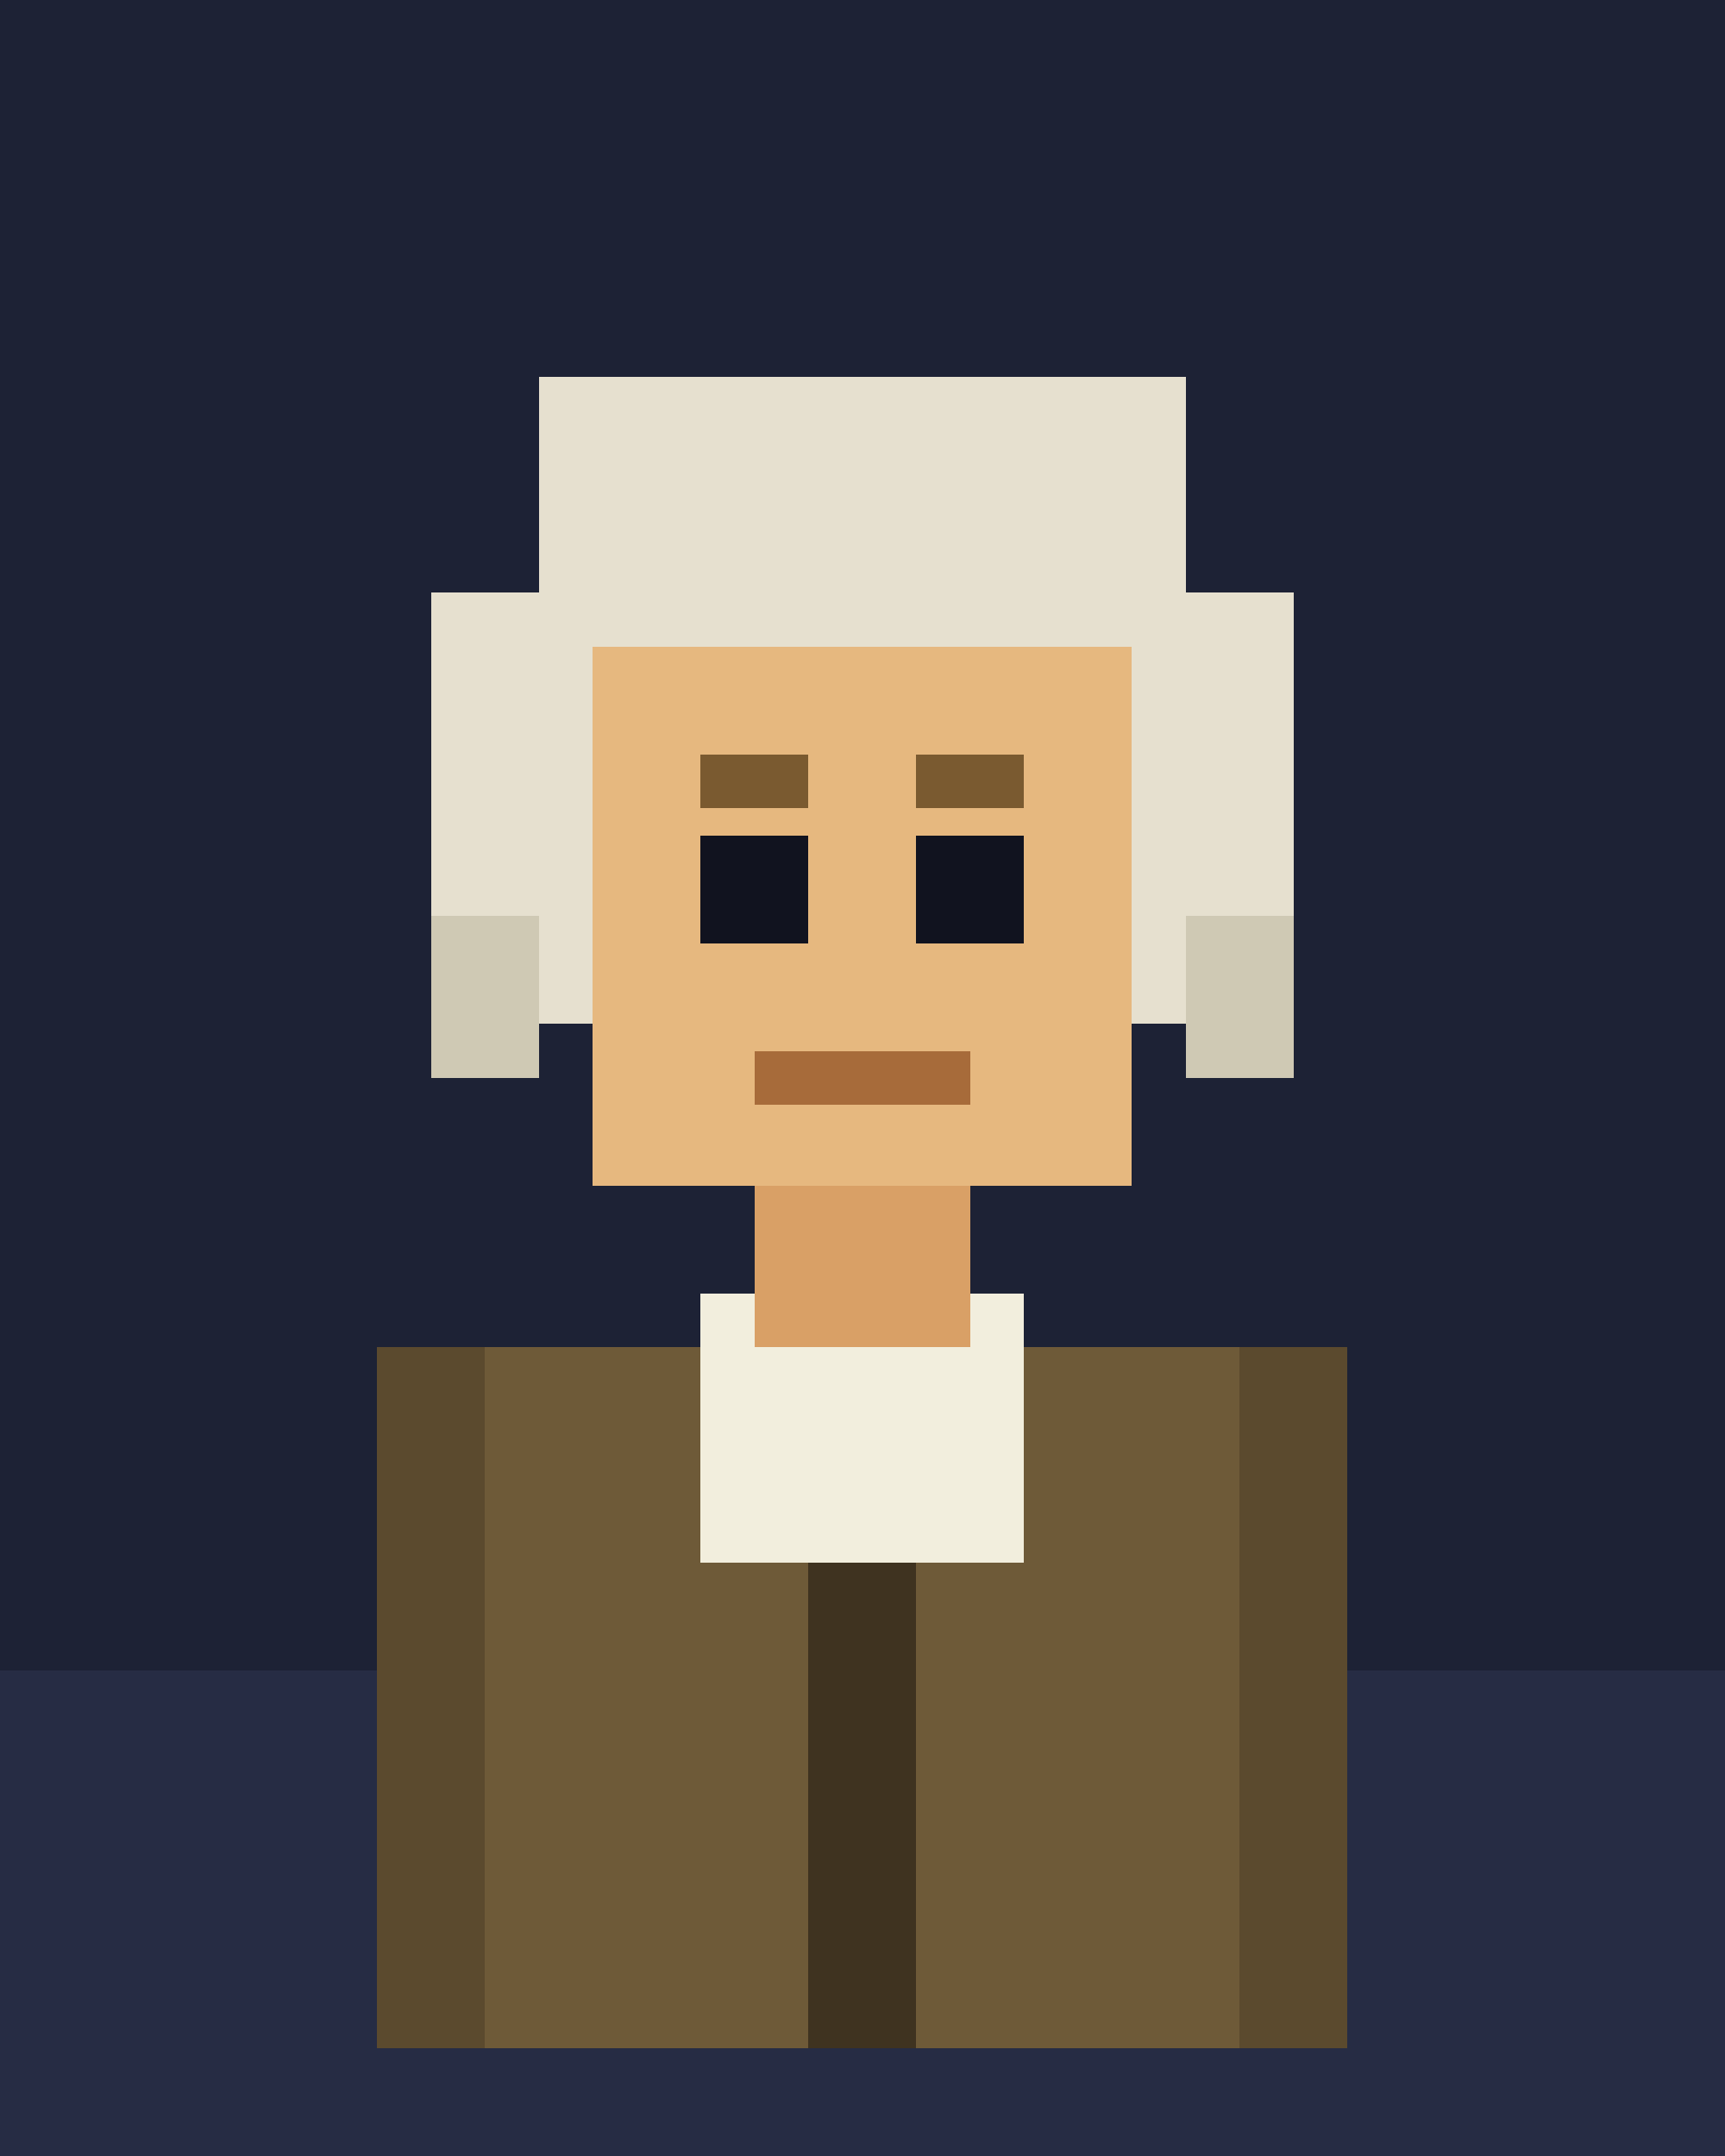
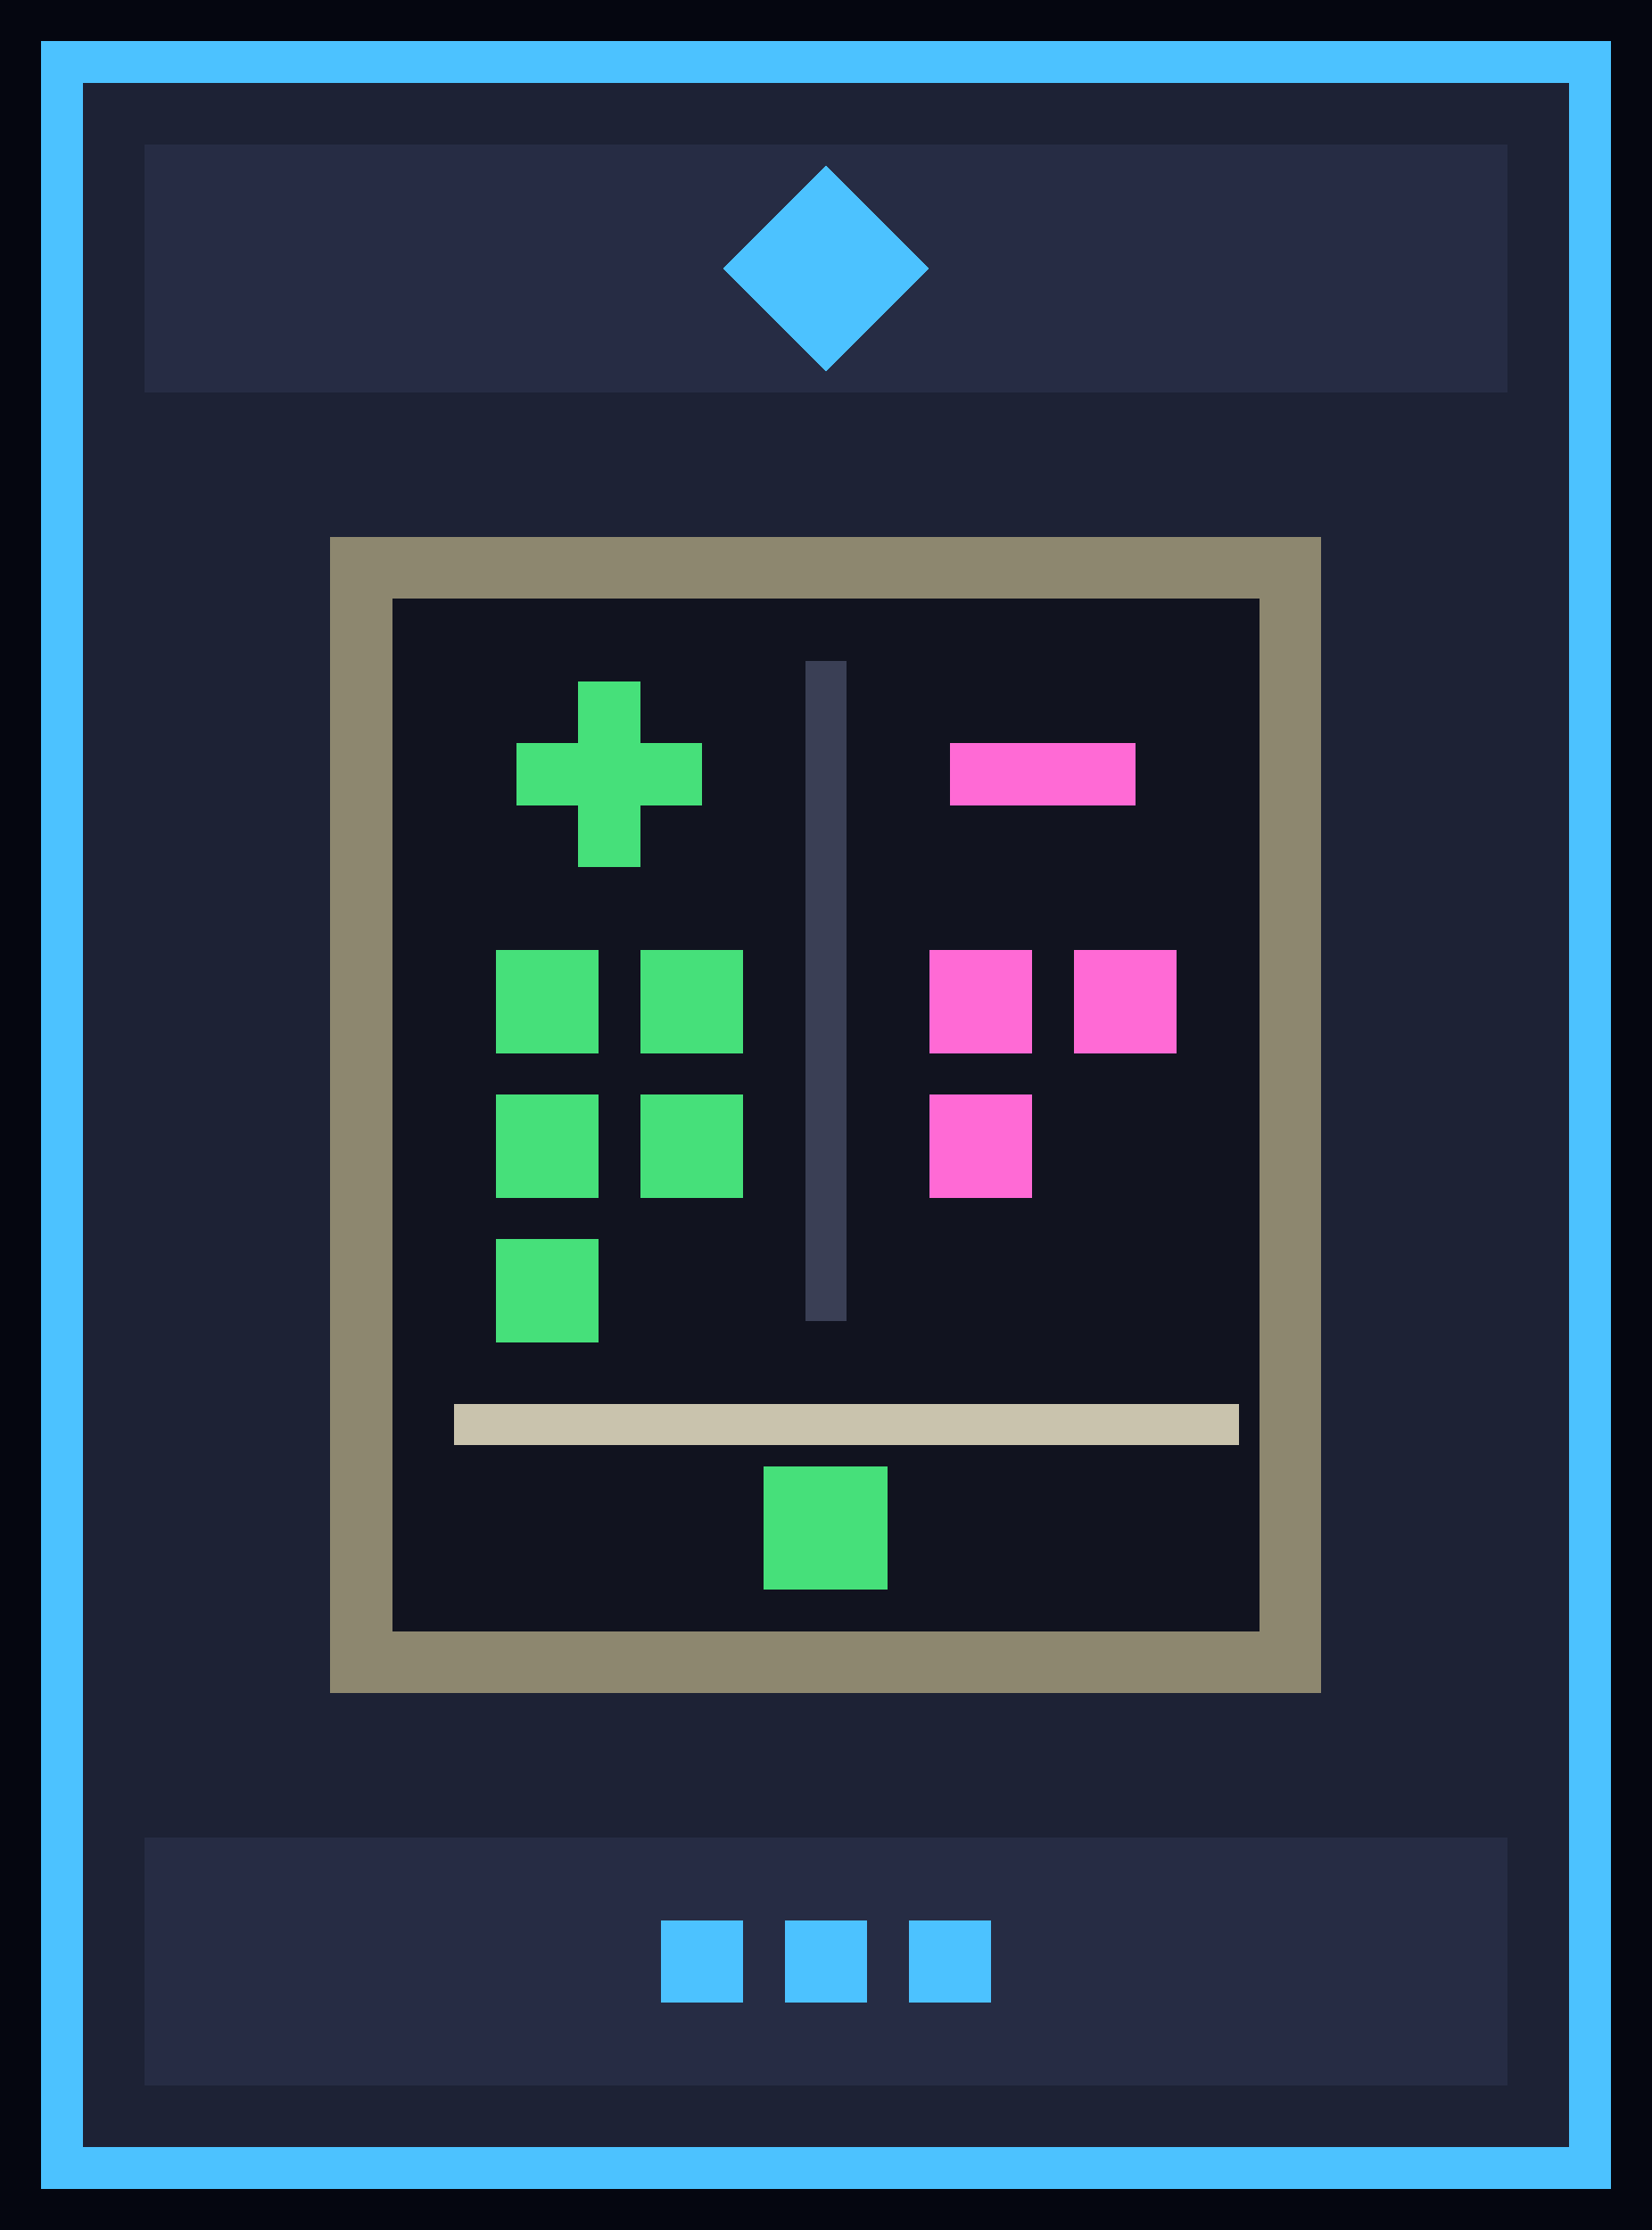
- <svg xmlns="http://www.w3.org/2000/svg" viewBox="0 0 64 80" shape-rendering="crispEdges" role="img" aria-label="Pixel portrait of Jeremy Bentham in 18th-century coat and white hair">
-   <rect width="64" height="80" fill="#1d2235" />
-   <rect y="62" width="64" height="18" fill="#262c44" />
-   <rect x="14" y="50" width="36" height="26" fill="#5b4a2e" />
-   <rect x="18" y="50" width="28" height="26" fill="#6e5a38" />
-   <rect x="30" y="50" width="4" height="26" fill="#3f3320" />
-   <rect x="26" y="48" width="12" height="10" fill="#f2eedd" />
-   <rect x="28" y="42" width="8" height="8" fill="#d9a066" />
-   <rect x="22" y="20" width="20" height="24" fill="#e6b87f" />
-   <rect x="20" y="14" width="24" height="10" fill="#e6e0cf" />
-   <rect x="16" y="22" width="6" height="16" fill="#e6e0cf" />
-   <rect x="42" y="22" width="6" height="16" fill="#e6e0cf" />
-   <rect x="16" y="34" width="4" height="6" fill="#cfc9b4" />
-   <rect x="44" y="34" width="4" height="6" fill="#cfc9b4" />
-   <rect x="26" y="28" width="4" height="2" fill="#7a5a30" />
-   <rect x="34" y="28" width="4" height="2" fill="#7a5a30" />
-   <rect x="26" y="31" width="4" height="4" fill="#11131f" />
-   <rect x="34" y="31" width="4" height="4" fill="#11131f" />
-   <rect x="28" y="39" width="8" height="2" fill="#a76b3a" />
+ <svg xmlns="http://www.w3.org/2000/svg" viewBox="0 0 80 108" shape-rendering="crispEdges" role="img" aria-label="Relic card: a calculation tablet with a green plus column and a magenta minus column summed to a net total — Bentham's felicific (hedonic) calculus">
+   <rect width="80" height="108" fill="#050610" />
+   <rect x="2" y="2" width="76" height="104" fill="#4cc2ff" />
+   <rect x="4" y="4" width="72" height="100" fill="#1d2235" />
+   <rect x="7" y="7" width="66" height="12" fill="#262c44" />
+   <polygon points="40,8 45,13 40,18 35,13" fill="#4cc2ff" />
+   <rect x="7" y="89" width="66" height="12" fill="#262c44" />
+   <rect x="32" y="93" width="4" height="4" fill="#4cc2ff" />
+   <rect x="38" y="93" width="4" height="4" fill="#4cc2ff" />
+   <rect x="44" y="93" width="4" height="4" fill="#4cc2ff" />
+   <rect x="16" y="26" width="48" height="56" fill="#8d876f" />
+   <rect x="19" y="29" width="42" height="50" fill="#11131f" />
+   <rect x="39" y="32" width="2" height="32" fill="#3a3f55" />
+   <rect x="28" y="33" width="3" height="9" fill="#46e07a" />
+   <rect x="25" y="36" width="9" height="3" fill="#46e07a" />
+   <rect x="46" y="36" width="9" height="3" fill="#ff6ad5" />
+   <rect x="24" y="46" width="5" height="5" fill="#46e07a" />
+   <rect x="31" y="46" width="5" height="5" fill="#46e07a" />
+   <rect x="24" y="53" width="5" height="5" fill="#46e07a" />
+   <rect x="31" y="53" width="5" height="5" fill="#46e07a" />
+   <rect x="24" y="60" width="5" height="5" fill="#46e07a" />
+   <rect x="45" y="46" width="5" height="5" fill="#ff6ad5" />
+   <rect x="52" y="46" width="5" height="5" fill="#ff6ad5" />
+   <rect x="45" y="53" width="5" height="5" fill="#ff6ad5" />
+   <rect x="22" y="68" width="38" height="2" fill="#c9c3ad" />
+   <rect x="37" y="71" width="6" height="6" fill="#46e07a" />
</svg>
